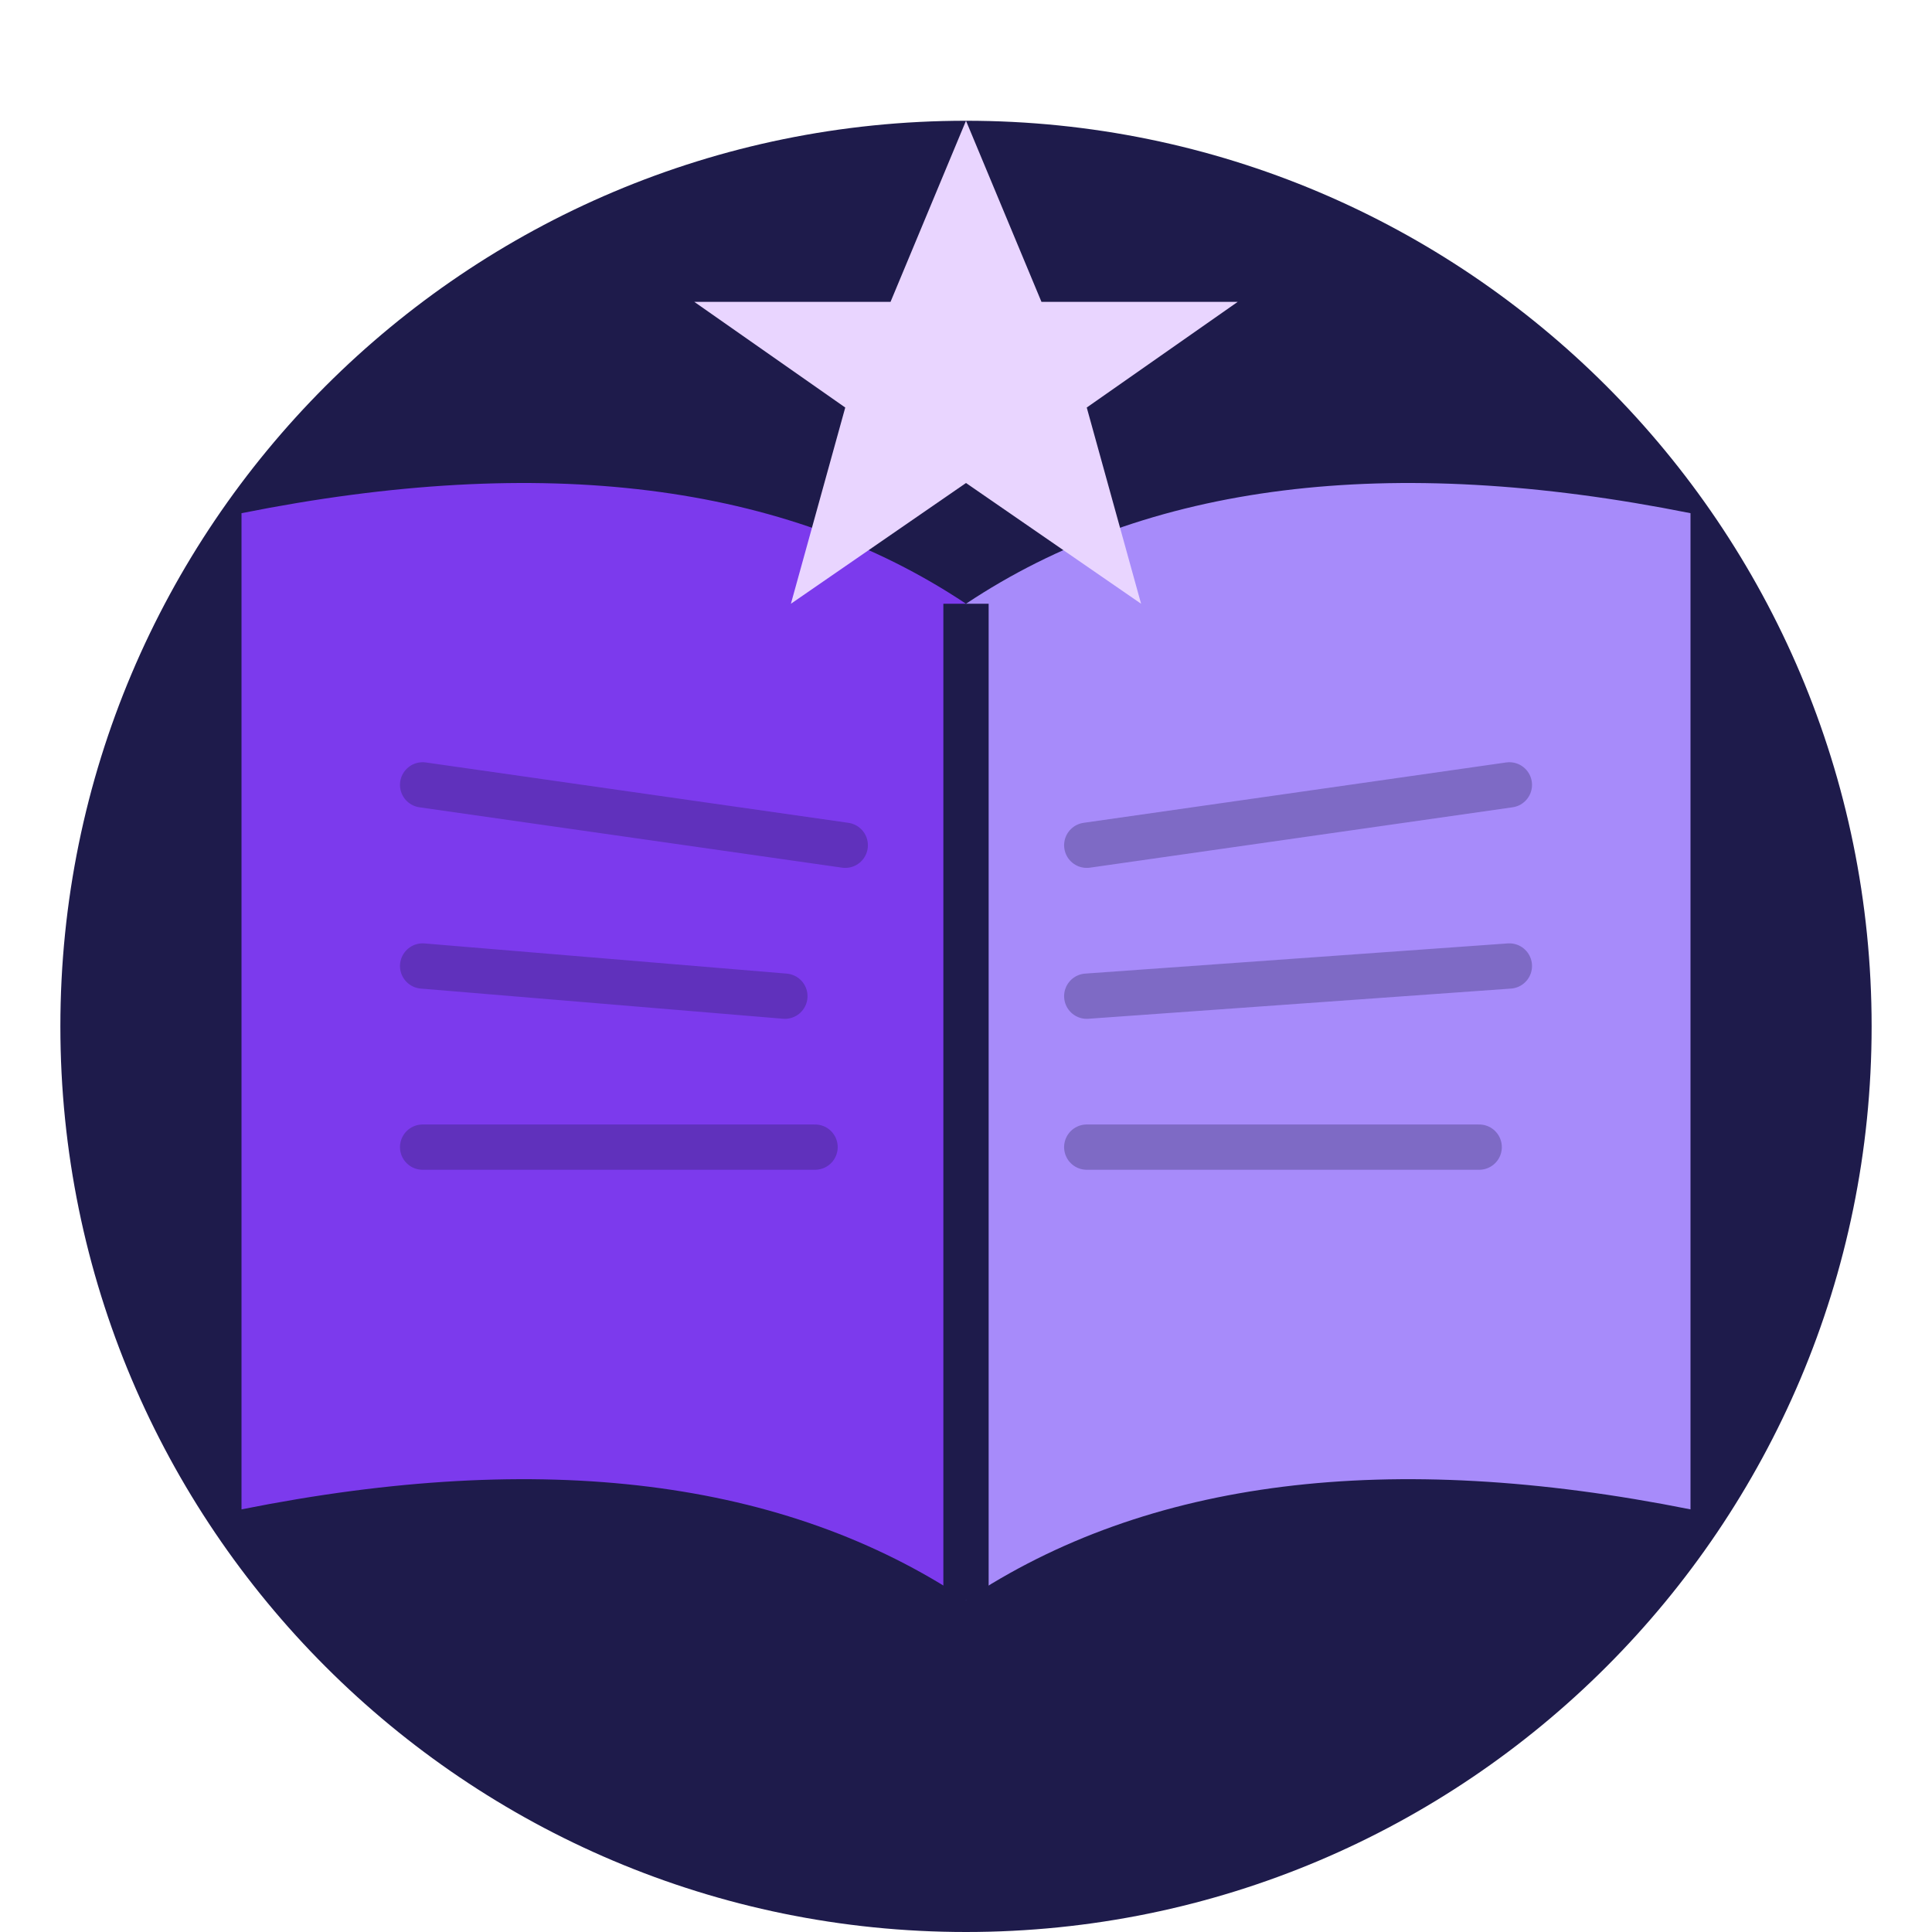
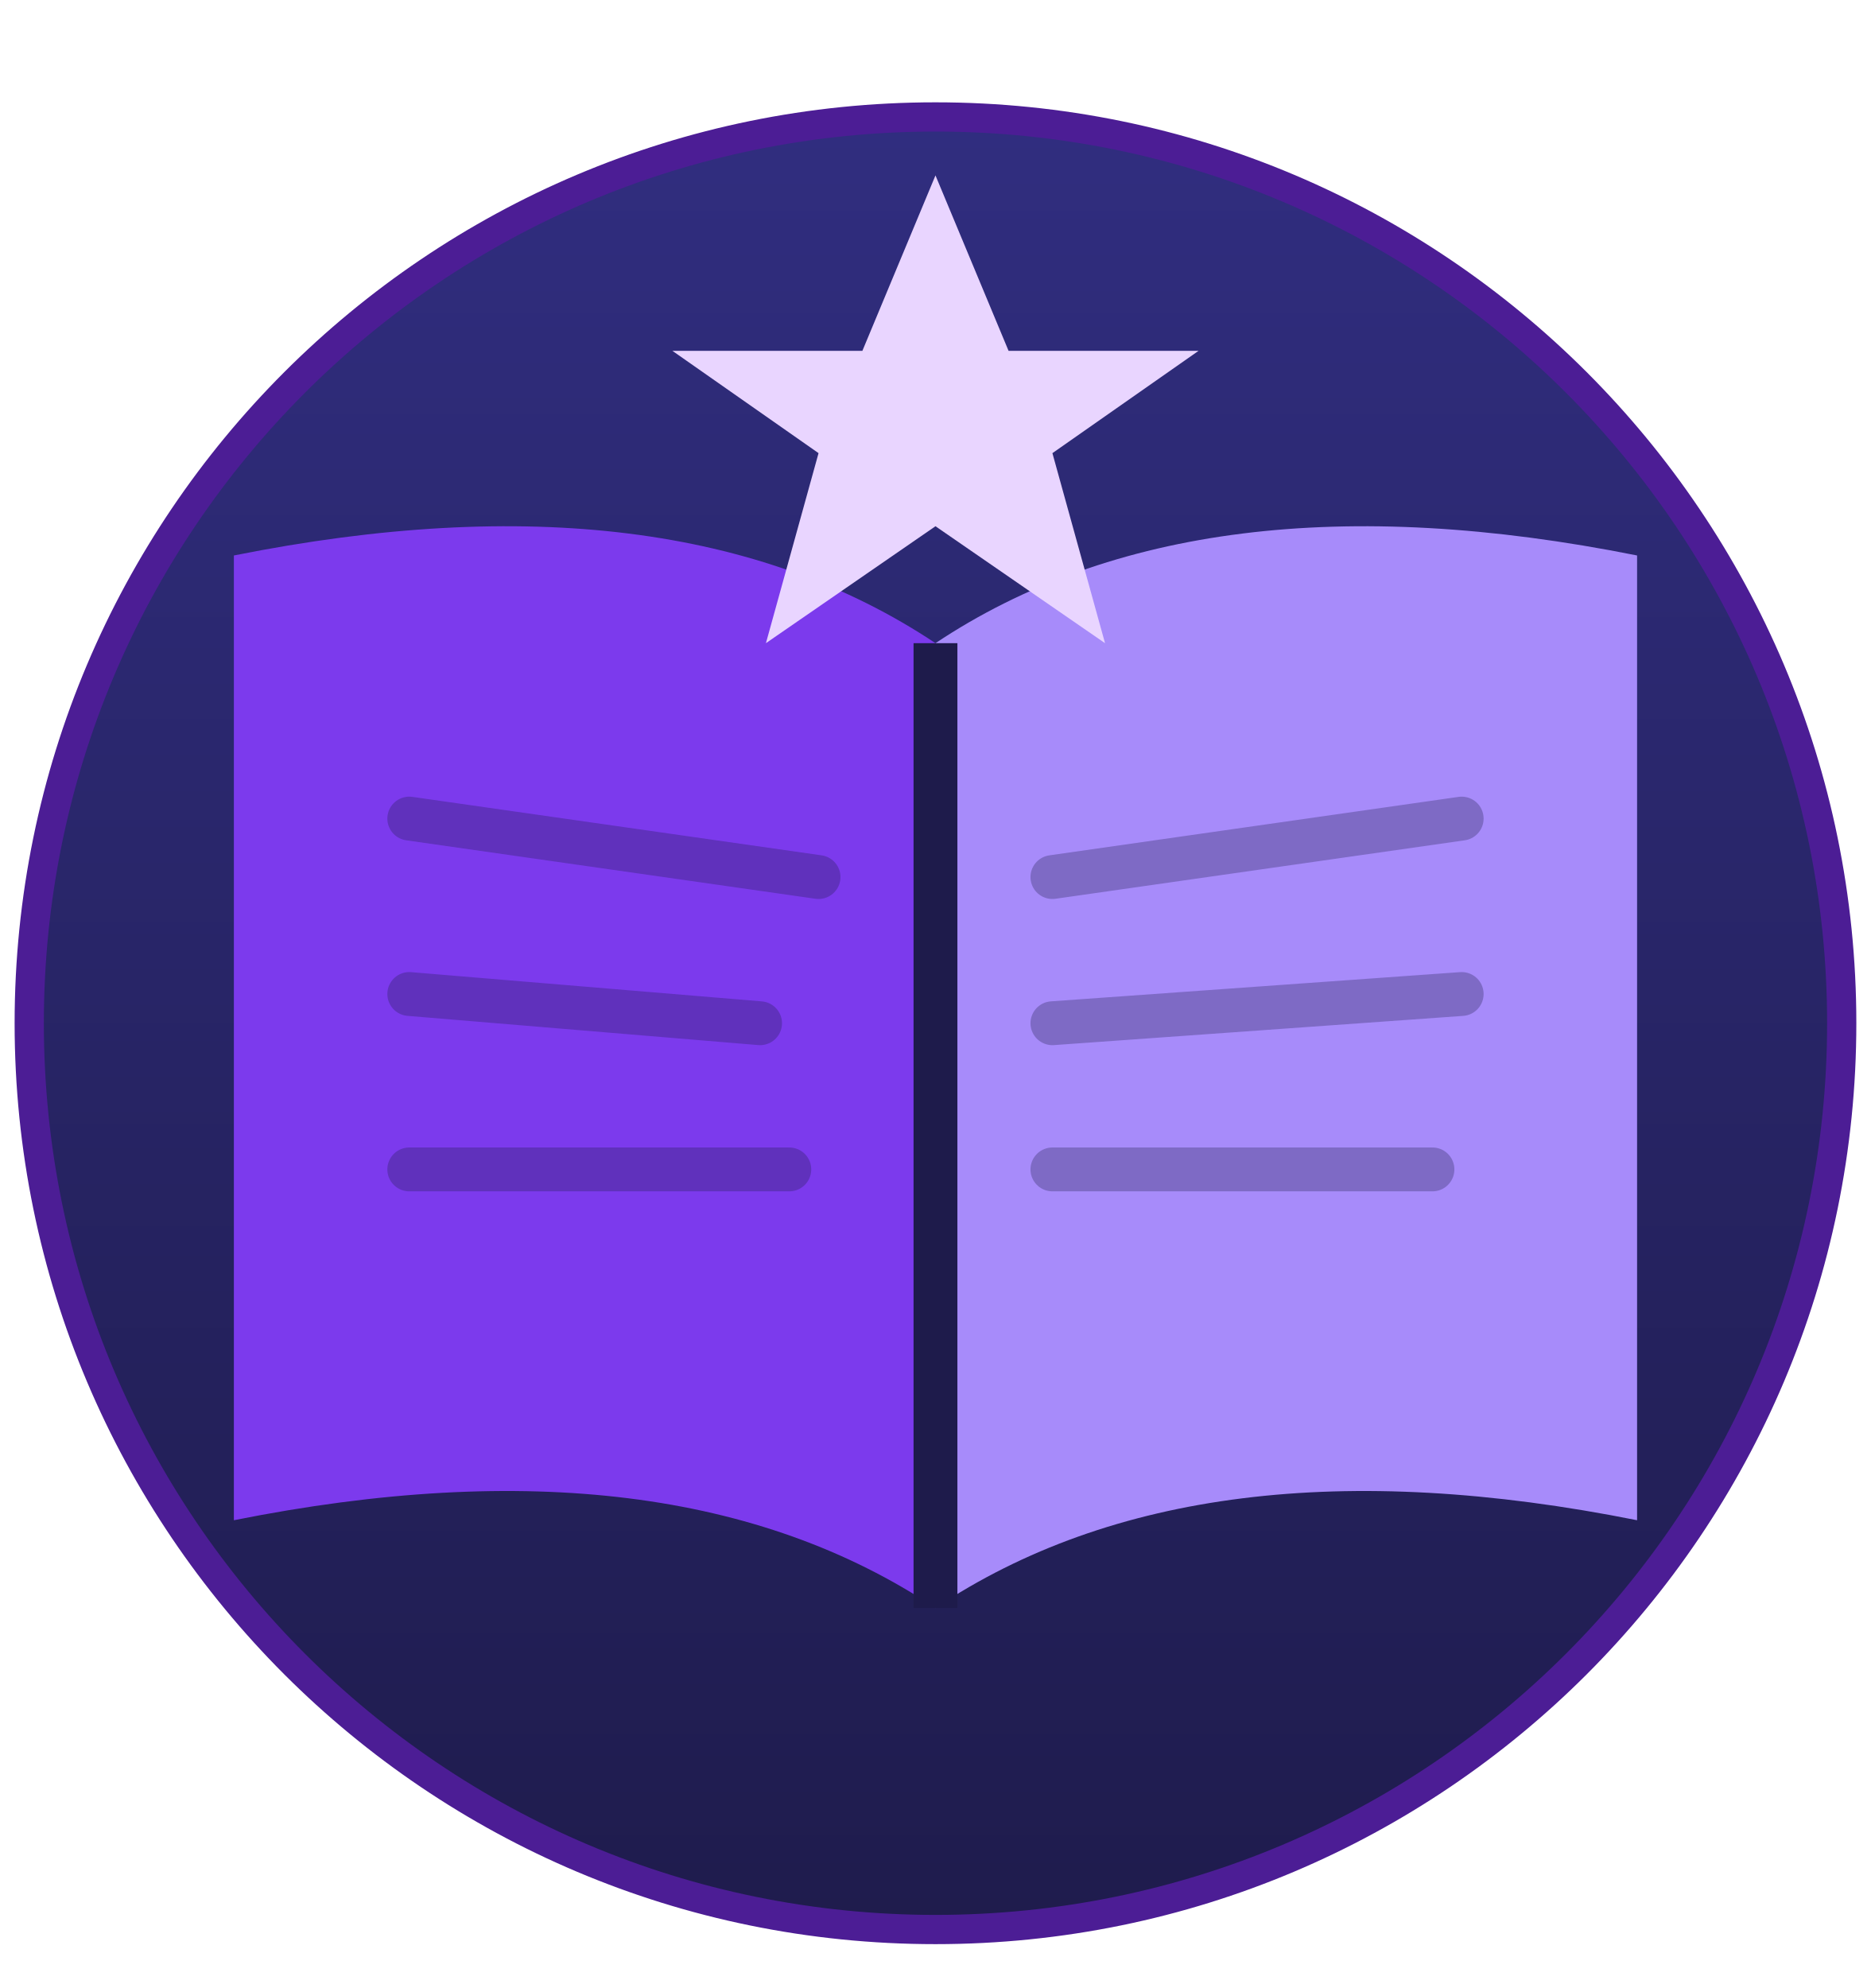
- <svg xmlns="http://www.w3.org/2000/svg" viewBox="0 0 64 64" fill="none">
-   <circle cx="32" cy="34" r="30" fill="#1e1b4b" />
-   <path d="M32 20C26 16 18 15 8 17V50C18 48 26 49 32 53Z" fill="#7c3aed" />
-   <path d="M32 20C38 16 46 15 56 17V50C46 48 38 49 32 53Z" fill="#a78bfa" />
-   <path d="M32 20V53" stroke="#1e1b4b" stroke-width="1.5" />
-   <line x1="14" y1="26" x2="28" y2="28" stroke="#1e1b4b" stroke-width="1.5" stroke-linecap="round" opacity="0.3" />
-   <line x1="14" y1="32" x2="26" y2="33" stroke="#1e1b4b" stroke-width="1.5" stroke-linecap="round" opacity="0.3" />
-   <line x1="14" y1="38" x2="27" y2="38" stroke="#1e1b4b" stroke-width="1.5" stroke-linecap="round" opacity="0.3" />
-   <line x1="36" y1="28" x2="50" y2="26" stroke="#1e1b4b" stroke-width="1.5" stroke-linecap="round" opacity="0.3" />
-   <line x1="36" y1="33" x2="50" y2="32" stroke="#1e1b4b" stroke-width="1.5" stroke-linecap="round" opacity="0.3" />
-   <line x1="36" y1="38" x2="49" y2="38" stroke="#1e1b4b" stroke-width="1.5" stroke-linecap="round" opacity="0.3" />
-   <path d="M32 4L34.5 10L41 10L36 13.5L37.8 20L32 16L26.2 20L28 13.5L23 10L29.5 10Z" fill="#e9d5ff" />
+ <svg xmlns="http://www.w3.org/2000/svg" viewBox="0 0 64 68" fill="none">
+   <defs>
+     <linearGradient id="bg" x1="32" y1="2" x2="32" y2="68" gradientUnits="userSpaceOnUse">
+       <stop stop-color="#312e81" />
+       <stop offset="1" stop-color="#1e1b4b" />
+     </linearGradient>
+   </defs>
+   <circle cx="32" cy="35" r="31" fill="url(#bg)" stroke="#4c1d95" stroke-width="1" />
+   <path d="M32 22C26 18 18 17 8 19V52C18 50 26 51 32 55Z" fill="#7c3aed" />
+   <path d="M32 22C38 18 46 17 56 19V52C46 50 38 51 32 55Z" fill="#a78bfa" />
+   <path d="M32 22V55" stroke="#1e1b4b" stroke-width="1.5" />
+   <line x1="14" y1="28" x2="28" y2="30" stroke="#1e1b4b" stroke-width="1.5" stroke-linecap="round" opacity="0.3" />
+   <line x1="14" y1="34" x2="26" y2="35" stroke="#1e1b4b" stroke-width="1.5" stroke-linecap="round" opacity="0.3" />
+   <line x1="14" y1="40" x2="27" y2="40" stroke="#1e1b4b" stroke-width="1.5" stroke-linecap="round" opacity="0.3" />
+   <line x1="36" y1="30" x2="50" y2="28" stroke="#1e1b4b" stroke-width="1.5" stroke-linecap="round" opacity="0.3" />
+   <line x1="36" y1="35" x2="50" y2="34" stroke="#1e1b4b" stroke-width="1.5" stroke-linecap="round" opacity="0.3" />
+   <line x1="36" y1="40" x2="49" y2="40" stroke="#1e1b4b" stroke-width="1.5" stroke-linecap="round" opacity="0.3" />
+   <path d="M32 6L34.5 12L41 12L36 15.5L37.8 22L32 18L26.2 22L28 15.5L23 12L29.5 12Z" fill="#e9d5ff" />
</svg>
